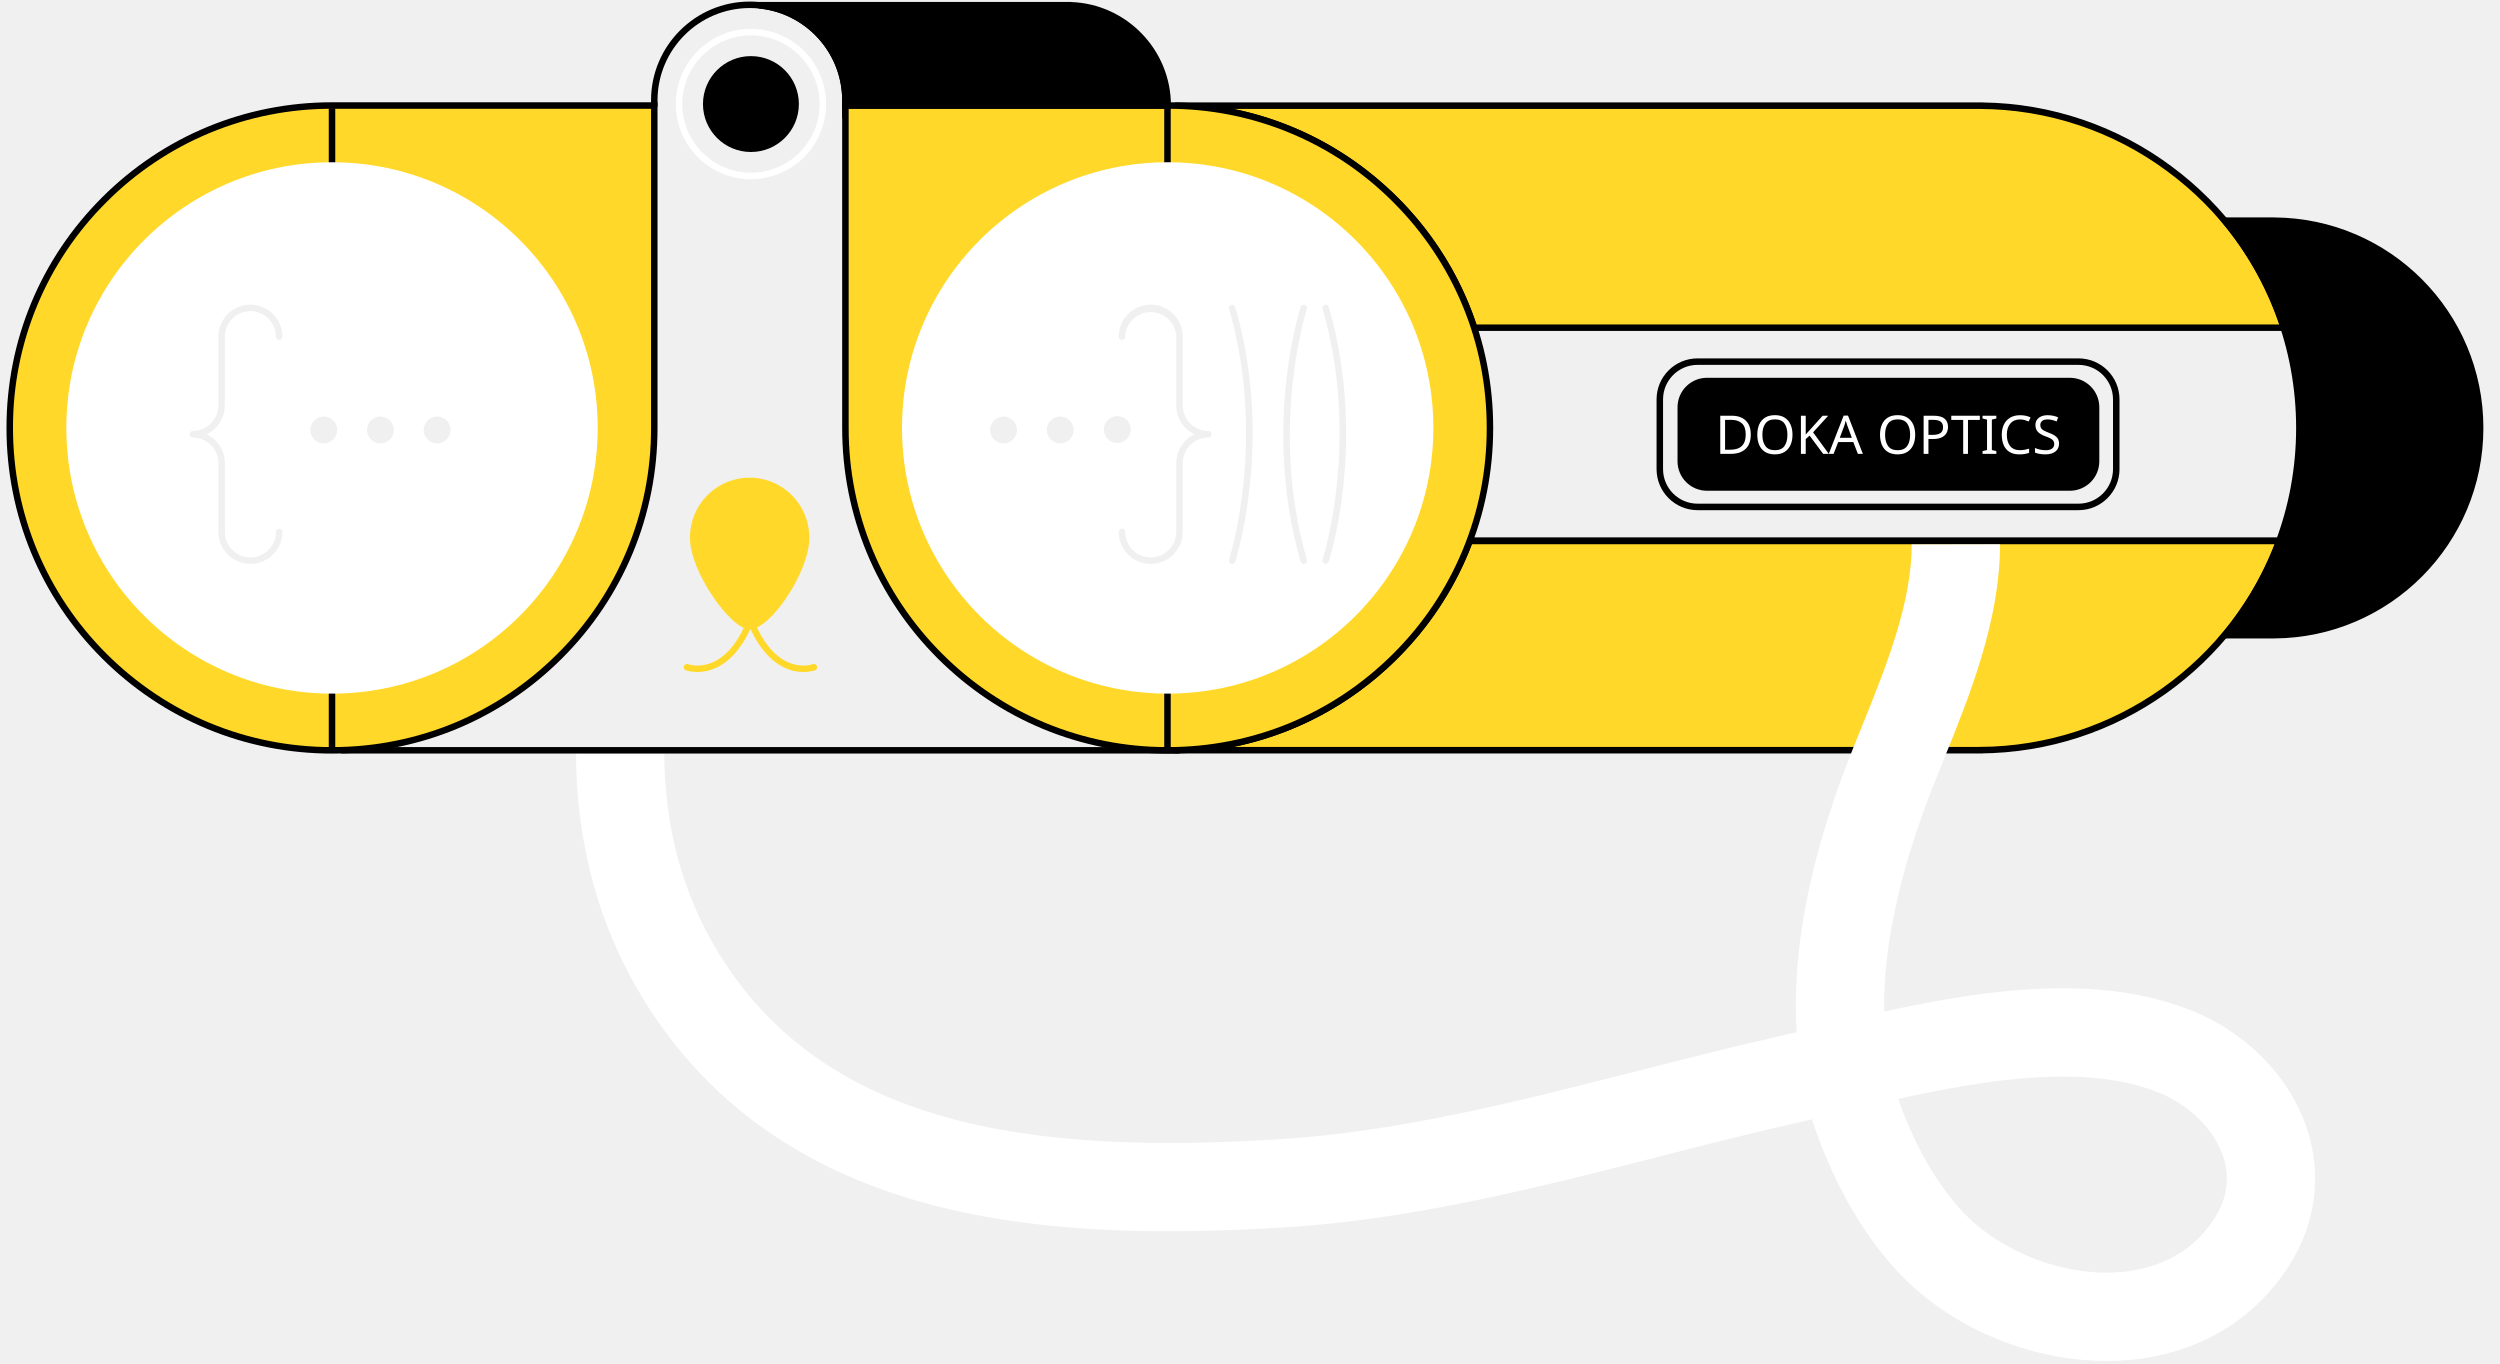
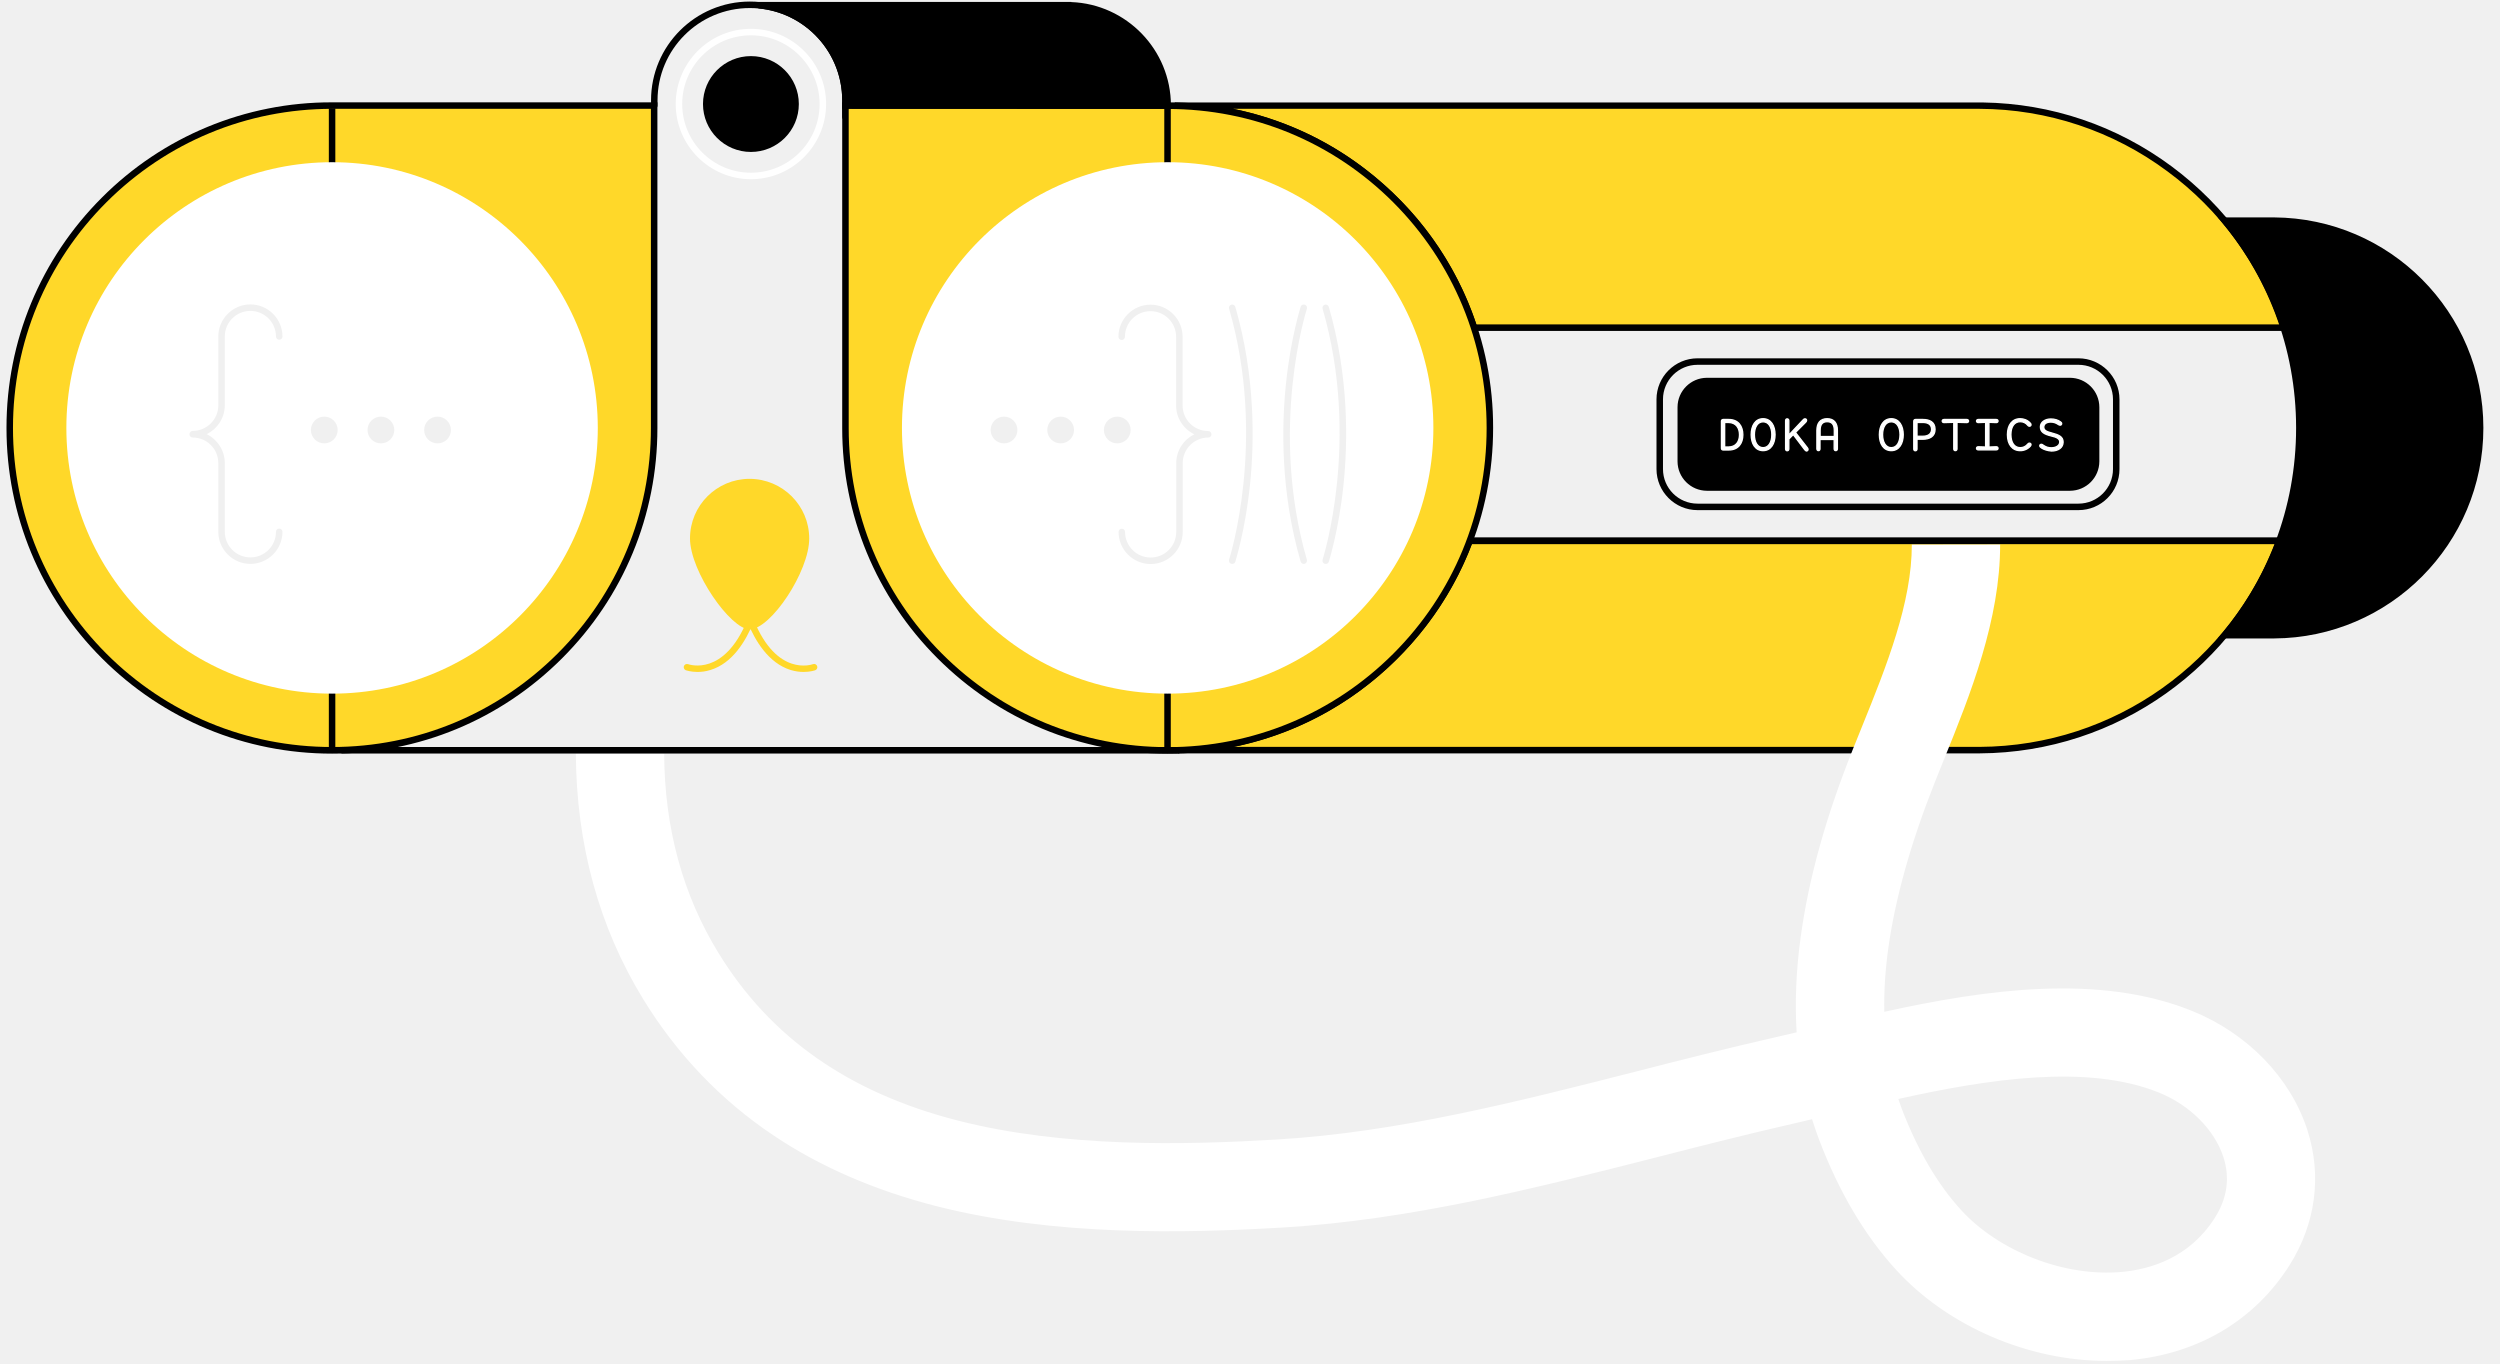
- <svg xmlns="http://www.w3.org/2000/svg" viewBox="0 0 1925 1050" xml:space="preserve">
-   <path fill="#FFD829" d="M1135.04 252.32h623.73c-32.31-98.79-124.94-170.28-234.37-170.94v-.02H907.14v.05c106.62 3.39 196.26 74.03 227.9 170.9z" />
-   <path d="M1762.22 254.82h-629l-.56-1.72a244.82 244.82 0 0 0-84.97-119.3 243.79 243.79 0 0 0-140.63-49.9l-2.42-.07V78.9l2.5-.05h619.76v.05a248.58 248.58 0 0 1 145.1 49.13 249.6 249.6 0 0 1 89.15 123.5l1.07 3.28zm-625.38-5h618.46a244.62 244.62 0 0 0-86.28-117.76 243.7 243.7 0 0 0-144.63-48.18l-2.49-.02H949.68a248.63 248.63 0 0 1 101.04 45.95 249.8 249.8 0 0 1 86.12 120.01z" />
-   <path fill="#FFD829" stroke="#000" stroke-width="5" stroke-miterlimit="10" d="M907.14 577.62v.04h617.26v-.02c105.8-.63 195.88-67.47 230.95-161.17h-623.73c-34.32 91.83-121.47 157.88-224.48 161.15z" />
-   <path fill="none" stroke="#000" stroke-width="5" stroke-linecap="round" stroke-linejoin="round" stroke-miterlimit="10" d="M503.8 81.26V77.3a73.59 73.59 0 0 1 73.6-73.6h0a73.59 73.59 0 0 1 73.58 73.6v12.8" />
-   <path d="M1751.11 167.43v-.01h-43.35c37.55 43.48 60.26 100.13 60.26 162.1s-22.71 118.6-60.26 162.08h43.35c89.07-.54 161.1-72.9 161.1-162.09s-72.03-161.54-161.1-162.08zm-134.65 187.85a22.67 22.67 0 0 1-22.6 22.6H1314.3a22.67 22.67 0 0 1-22.6-22.6V313.5a22.67 22.67 0 0 1 22.6-22.6h279.57a22.67 22.67 0 0 1 22.6 22.6v41.78z" />
-   <path d="M1600.45 392.83h-293.32a31.6 31.6 0 0 1-31.58-31.57v-53.74a31.6 31.6 0 0 1 31.57-31.57h293.33a31.6 31.6 0 0 1 31.57 31.57v53.74a31.61 31.61 0 0 1-31.57 31.57zm-293.33-111.88a26.6 26.6 0 0 0-26.57 26.57v53.74a26.6 26.6 0 0 0 26.57 26.57h293.33a26.6 26.6 0 0 0 26.57-26.57v-53.74a26.6 26.6 0 0 0-26.57-26.57h-293.33z" />
-   <text transform="translate(1320.62 349.46)" fill="#FFF" font-family="'PTMono-Bold'" font-size="41.1">DOKA OPTICS</text>
-   <path fill="#FFD829" d="M255.65 81.26C118.6 81.26 7.5 192.36 7.5 329.41v.2c0 137.05 111.1 248.15 248.15 248.15S503.8 466.66 503.8 329.61V81.26H255.65zm0 434.29c-102.74 0-186.03-83.3-186.03-186.04s83.29-186.03 186.03-186.03S441.7 226.77 441.7 329.5c0 102.75-83.3 186.04-186.04 186.04z" />
-   <path d="M255.65 580.26c-66.95 0-129.9-26.07-177.23-73.41S5 396.56 5 329.6v-.2c0-66.95 26.08-129.9 73.42-177.23 47.34-47.34 110.28-73.42 177.23-73.42H506.3V329.6c0 66.95-26.07 129.9-73.41 177.24s-110.28 73.41-177.24 73.41zm0-496.5a244.04 244.04 0 0 0-173.7 71.95 244.04 244.04 0 0 0-71.94 173.7v.2c0 65.62 25.55 127.3 71.94 173.7 46.4 46.4 108.09 71.95 173.7 71.95s127.3-25.55 173.7-71.95a244.04 244.04 0 0 0 71.95-173.7V83.76H255.65zm0 434.29c-103.96 0-188.53-84.58-188.53-188.54s84.57-188.53 188.53-188.53c103.96 0 188.54 84.57 188.54 188.53s-84.58 188.54-188.54 188.54zm0-372.07c-101.2 0-183.53 82.33-183.53 183.53s82.33 183.54 183.53 183.54S439.2 430.72 439.2 329.5s-82.33-183.53-183.54-183.53z" />
-   <path d="M253.15 83.44h5v45.94h-5zm0 446.59h5v45.94h-5z" />
-   <path fill="#FFF" d="M255.65 124.94c-112.98 0-204.57 91.59-204.57 204.57 0 112.99 91.59 204.58 204.57 204.58s204.58-91.6 204.58-204.58c0-112.98-91.6-204.57-204.58-204.57zm-82.5 231.7v52.92c0 10.84 8.82 19.65 19.65 19.65s19.66-8.81 19.66-19.65a2.5 2.5 0 1 1 5 0c0 13.6-11.06 24.65-24.66 24.65s-24.65-11.06-24.65-24.65v-52.93c0-10.86-8.83-19.7-19.69-19.7-1.38 0-2.5-1.11-2.5-2.5s1.12-2.58 2.5-2.58a19.68 19.68 0 0 0 19.66-19.66c0-.13 0-.27.03-.4v-52.57c0-13.6 11.06-24.65 24.65-24.65s24.66 11.06 24.66 24.65a2.5 2.5 0 1 1-5 0c0-10.83-8.82-19.65-19.66-19.65s-19.65 8.82-19.65 19.65v52.97c0 .15-.01.29-.04.43a24.69 24.69 0 0 1-13.92 21.77 24.73 24.73 0 0 1 13.96 22.24zm76.5-15.24a10.34 10.34 0 1 1 0-20.67 10.34 10.34 0 0 1 0 20.67zm43.64 0a10.34 10.34 0 1 1 0-20.67 10.34 10.34 0 0 1 0 20.67zm43.64 0a10.34 10.34 0 1 1 0-20.67 10.34 10.34 0 0 1 0 20.67z" />
-   <path fill="#FFD829" d="M899.12 81.26H650.97v248.35c0 137.05 111.1 248.15 248.14 248.15 137.05 0 248.15-111.1 248.15-248.15v-.2c0-137.05-111.1-248.15-248.14-248.15zm.83 442.85c-108.07 0-195.67-87.6-195.67-195.67s87.6-195.67 195.67-195.67 195.67 87.6 195.67 195.67-87.6 195.67-195.67 195.67z" />
-   <path d="M899.12 580.26c-66.96 0-129.9-26.07-177.24-73.41s-73.41-110.29-73.41-177.24V78.76H899.1c66.96 0 129.9 26.08 177.24 73.42s73.41 110.28 73.41 177.23v.2c0 66.95-26.07 129.9-73.41 177.24-47.34 47.34-110.28 73.41-177.23 73.41zM653.47 83.76v245.85c0 65.62 25.55 127.3 71.94 173.7a244.04 244.04 0 0 0 173.7 71.95c65.62 0 127.3-25.55 173.7-71.95a244.04 244.04 0 0 0 71.96-173.7v-.2c0-65.61-25.56-127.3-71.95-173.7a244.04 244.04 0 0 0-173.7-71.94H653.47zm246.48 442.85c-109.27 0-198.17-88.9-198.17-198.17s88.9-198.17 198.17-198.17 198.17 88.9 198.17 198.17-88.9 198.17-198.17 198.17zm0-391.34c-106.52 0-193.17 86.65-193.17 193.17s86.65 193.17 193.17 193.17c106.51 0 193.17-86.66 193.17-193.17s-86.66-193.17-193.17-193.17z" />
-   <path d="M896.46 80.36h5v49.33h-5zm0 447.24h5v49.33h-5z" />
-   <path fill="#FFF" d="M899.12 124.94c-112.99 0-204.58 91.59-204.58 204.57 0 112.99 91.59 204.58 204.58 204.58s204.57-91.6 204.57-204.58c0-112.98-91.59-204.57-204.58-204.57zM773.05 341.4a10.34 10.34 0 1 1 0-20.67 10.34 10.34 0 0 1 0 20.67zm43.64 0a10.34 10.34 0 1 1 0-20.67 10.34 10.34 0 0 1 0 20.67zm33.3-10.33a10.34 10.34 0 1 1 20.67 0 10.34 10.34 0 0 1-20.67 0zm80.41 5.86a19.68 19.68 0 0 0-19.65 19.66c0 .14-.01.27-.03.4v52.57c0 13.6-11.06 24.65-24.66 24.65s-24.65-11.06-24.65-24.65a2.5 2.5 0 1 1 5 0c0 10.83 8.82 19.65 19.65 19.65s19.66-8.82 19.66-19.65v-52.97c0-.15 0-.3.03-.43a24.7 24.7 0 0 1 13.93-21.77 24.73 24.73 0 0 1-13.96-22.24v-52.93a19.67 19.67 0 0 0-39.31 0 2.5 2.5 0 1 1-5 0c0-13.6 11.06-24.65 24.65-24.65s24.66 11.06 24.66 24.65v52.93c0 10.86 8.83 19.7 19.68 19.7 1.38 0 2.5 1.11 2.5 2.5s-1.12 2.58-2.5 2.58zm32.05 36.4c-3.72 35.62-11.26 58.93-11.33 59.16a2.5 2.5 0 0 1-4.76-1.56c.3-.9 29.34-92-.02-193.16a2.5 2.5 0 0 1 4.8-1.4c15.58 53.67 14.75 104.1 11.31 136.96zm42.15 60.78a2.5 2.5 0 0 1-3.1-1.7c-15.58-53.67-14.75-104.1-11.31-136.96 3.72-35.62 11.26-58.93 11.33-59.16a2.5 2.5 0 0 1 4.75 1.55c-.3.91-29.33 92.02.03 193.17a2.5 2.5 0 0 1-1.7 3.1zm29.87-60.78c-3.72 35.62-11.26 58.93-11.33 59.16a2.5 2.5 0 0 1-4.76-1.56c.3-.9 29.34-92-.02-193.16a2.5 2.5 0 0 1 4.8-1.4c15.58 53.67 14.75 104.1 11.31 136.96z" />
-   <path d="M650.98 77.29v3.92h248.13a77.19 77.19 0 0 0-76.72-77.19H584.11a73.59 73.59 0 0 1 66.87 73.27z" />
-   <path d="M901.61 83.7H648.48v-6.4a70.85 70.85 0 0 0-18.72-48.06A70.87 70.87 0 0 0 583.88 6.5l.23-5H824.9v.07c42.53 1.57 76.72 36.79 76.72 79.63v2.5zm-248.13-5h243.09c-1.33-39.78-34.1-71.94-74.2-72.18h-217a76.1 76.1 0 0 1 28.09 19.32 75.85 75.85 0 0 1 20.03 51.45v1.42z" />
-   <path fill="#FFF" d="M578.21 138a57.94 57.94 0 0 1-57.87-57.88c0-31.92 25.96-57.88 57.87-57.88S636.1 48.2 636.1 80.12a57.94 57.94 0 0 1-57.88 57.87zm0-110.76a52.94 52.94 0 0 0-52.87 52.88 52.94 52.94 0 0 0 52.87 52.87 52.93 52.93 0 0 0 52.88-52.87 52.94 52.94 0 0 0-52.88-52.88z" />
-   <circle cx="578.21" cy="80.12" r="36.92" />
-   <path fill="#FFF" d="M1622 1047.95c-59.92 0-121.86-26.4-161.81-69.93-24.1-26.27-44.1-59.97-59.43-100.19-2-5.24-3.83-10.58-5.5-16-5.04 1.19-10 2.34-14.88 3.45-34.2 7.78-69.27 16.73-103.19 25.39-93.66 23.91-190.52 48.64-289.6 54.5-76.46 4.53-175.93 6.73-267.06-16.64-47.21-12.11-89.26-30.4-124.98-54.36-40.45-27.13-74.16-62.39-100.19-104.79-34.02-55.4-51.48-119.03-51.9-189.12l68-.03c.34 57.49 14.42 108.9 41.85 153.57 40.03 65.2 100.26 107.35 184.11 128.86 82 21.03 174.63 18.87 246.16 14.64 92.58-5.48 186.23-29.4 276.8-52.52 34.34-8.76 69.85-17.83 104.93-25.8 5.87-1.34 11.9-2.75 18.1-4.23-1.42-23.25-.4-47.7 3.05-73.23 6.06-44.76 19.24-92.19 40.28-145 2.3-5.78 4.69-11.65 7.1-17.59 18.8-46.4 38.26-95.26 38.17-139.8l68-.15c.11 57.88-22.87 115.46-43.15 165.5-2.36 5.81-4.7 11.56-6.95 17.22-18.7 46.92-30.83 90.3-36.06 128.95a319.57 319.57 0 0 0-3.02 48.29c78.08-17.18 165.11-29.56 236.71-.78 42.79 17.2 76.11 51.54 89.14 91.86 11.33 35.06 6.45 71.97-13.74 103.94-26.84 42.48-70.58 68.48-123.19 73.2-5.87.53-11.8.79-17.74.79zm-160.35-201.76c.83 2.5 1.72 4.98 2.65 7.42 12.25 32.14 27.73 58.53 45.99 78.44 14.1 15.37 33.96 28.52 55.9 37.02 22.5 8.72 45.83 12.3 67.48 10.36 21.94-1.97 52.2-10.82 71.77-41.79 9.5-15.03 11.7-30.74 6.53-46.7-6.8-21.03-25.88-40.07-49.8-49.69-55.07-22.13-131.08-10.5-200.52 4.94z" />
-   <path d="M1131.47 413.97h632.89v5h-632.89z" />
-   <g fill="#FFD829">
-     <path d="M623.13 414.68c0 25.36-29.6 69.95-45.91 69.95-14.59 0-45.91-44.59-45.91-69.95a45.92 45.92 0 1 1 91.82 0z" />
-     <path d="M536.98 517.44c-5.25 0-8.7-1.25-8.92-1.33a2.5 2.5 0 0 1 1.75-4.69c1.17.43 27.81 9.54 45.46-33.79a2.5 2.5 0 1 1 4.63 1.89c-5.58 13.71-15.84 31.17-32.98 36.42a33.93 33.93 0 0 1-9.94 1.5z" />
-     <path d="M618.7 517.44c-2.86 0-6.25-.37-9.95-1.5-17.14-5.25-27.4-22.7-32.98-36.42a2.5 2.5 0 0 1 4.63-1.89c17.67 43.37 44.34 34.2 45.46 33.79a2.5 2.5 0 0 1 1.75 4.69c-.22.08-3.67 1.33-8.92 1.33z" />
+ <svg xmlns="http://www.w3.org/2000/svg" version="1.1" id="Layer_1" x="0" y="0" viewBox="0 0 1925 1050" style="enable-background:new 0 0 1925 1050" xml:space="preserve">
+   <style>.st0{fill:#ffd829}.st2,.st4{stroke-miterlimit:10}.st2{fill:none;stroke:#000;stroke-width:5;stroke-linecap:round;stroke-linejoin:round}.st4{stroke:#fff}.st4,.st5{fill:#fff}</style>
+   <path class="st0" d="M1135 252.3h623.7c-32.3-98.8-124.9-170.3-234.4-170.9H907.1c106.7 3.4 196.3 74 227.9 170.9z" />
+   <path d="M1762.2 254.8h-629l-.6-1.7c-15.5-47.6-44.9-88.8-85-119.3-40.8-31-89.4-48.3-140.6-49.9l-2.4-.1v-4.9h622.3c52.7.8 102.8 17.8 145.1 49.1 42.1 31.2 72.9 73.9 89.2 123.5l1 3.3zm-625.4-5h618.5A244.54 244.54 0 0 0 1669 132a243.64 243.64 0 0 0-144.6-48.2H949.7c36.5 7.5 70.9 23 101 46 40.4 30.7 70.1 72.2 86.1 120z" />
+   <path d="M907.1 577.6h617.3c105.8-.6 195.9-67.5 230.9-161.2h-623.7c-34.3 91.9-121.5 157.9-224.5 161.2z" style="fill:#ffd829;stroke:#000;stroke-width:5;stroke-miterlimit:10" />
+   <path class="st2" d="M503.8 81.3v-4a73.6 73.6 0 0 1 73.6-73.6h0A73.6 73.6 0 0 1 651 77.3v12.8" />
+   <path d="M1751.1 167.4h-43.4c37.6 43.5 60.3 100.1 60.3 162.1s-22.7 118.6-60.3 162.1h43.4c89.1-.5 161.1-72.9 161.1-162.1 0-89.2-72-161.5-161.1-162.1zM1616.5 355.3a22.7 22.7 0 0 1-22.6 22.6h-279.6a22.7 22.7 0 0 1-22.6-22.6v-41.8a22.7 22.7 0 0 1 22.6-22.6h279.6a22.7 22.7 0 0 1 22.6 22.6v41.8z" />
+   <path d="M1600.4 392.8h-293.3c-17.4 0-31.6-14.2-31.6-31.6v-53.7c0-17.4 14.2-31.6 31.6-31.6h293.3c17.4 0 31.6 14.2 31.6 31.6v53.7c0 17.5-14.1 31.6-31.6 31.6zm-293.3-111.9c-14.7 0-26.6 11.9-26.6 26.6v53.7c0 14.7 11.9 26.6 26.6 26.6h293.3c14.7 0 26.6-11.9 26.6-26.6v-53.7c0-14.7-11.9-26.6-26.6-26.6h-293.3z" />
+   <g style="enable-background:new">
+     <path class="st4" d="M1325.5 345.1v-20.8c0-.8.5-1.3 1.3-1.3h4.3c7.3 0 10.9 5 10.9 11.8 0 6.7-3.6 11.7-10.9 11.7h-4.3c-.8 0-1.3-.5-1.3-1.4zm2.5-.9h2.8c6.1 0 8.6-4.4 8.6-9.4 0-5.1-2.5-9.5-8.6-9.5h-2.8v18.9zM1348.4 334.7c0-6.9 3.2-12.3 9.2-12.3s9.2 5.4 9.2 12.3-3.2 12.3-9.2 12.3-9.2-5.3-9.2-12.3zm15.9 0c0-5.7-2.4-9.9-6.7-9.9s-6.7 4.2-6.7 9.9 2.4 10 6.7 10 6.7-4.3 6.7-10zM1389.5 346.1l-8.7-11.5-3.4 3.5v7.6c0 .9-.5 1.4-1.3 1.4-.7 0-1.2-.5-1.2-1.4v-21.8c0-.9.5-1.4 1.2-1.4s1.3.5 1.3 1.4V335l10.9-11.6c.5-.6.9-.9 1.6-.9.6 0 1.2.4 1.2 1.2 0 .5-.3.9-.7 1.4l-7.9 7.9 9.2 11.8c.4.5.5.8.5 1.3 0 .6-.5 1.2-1.3 1.2-.6-.3-.9-.5-1.4-1.2zM1399 345.6v-14.2c0-5.5 2.5-9 7.9-9s7.9 3.5 7.9 9v14.2c0 .9-.5 1.4-1.3 1.4-.7 0-1.2-.5-1.2-1.4v-7.2h-10.9v7.2c0 .9-.5 1.4-1.2 1.4s-1.2-.5-1.2-1.4zm7.9-20.9c-3.7 0-5.4 2.3-5.4 6.7v4.7h10.9v-4.7c0-4.4-1.7-6.7-5.5-6.7zM1447.1 334.7c0-6.9 3.2-12.3 9.2-12.3s9.2 5.4 9.2 12.3-3.2 12.3-9.2 12.3-9.2-5.3-9.2-12.3zm15.9 0c0-5.7-2.4-9.9-6.7-9.9s-6.7 4.2-6.7 9.9 2.4 10 6.7 10 6.7-4.3 6.7-10zM1474.9 323h5.8c5 0 9.3 1.9 9.3 7.6 0 5.5-4.3 7.6-9.3 7.6h-4.6v7.5c0 .9-.5 1.4-1.3 1.4s-1.2-.5-1.2-1.4v-21.3c0-.9.5-1.4 1.3-1.4zm1.2 12.9h4.6c3.7 0 6.6-1.6 6.6-5.3 0-3.8-2.9-5.3-6.6-5.3h-4.6v10.6zM1496.9 325.4c-.9 0-1.4-.5-1.4-1.2s.5-1.2 1.4-1.2h17.5c.9 0 1.4.5 1.4 1.2s-.5 1.2-1.4 1.2c-1.5 0-5.9-.1-7.5-.2v20.4c0 .9-.5 1.4-1.3 1.4s-1.2-.5-1.2-1.4v-20.4c-1.6.1-6 .2-7.5.2zM1523.3 325.4c-.9 0-1.4-.5-1.4-1.2s.5-1.2 1.4-1.2h13.8c.9 0 1.4.5 1.4 1.2s-.5 1.2-1.4 1.2c-1.2 0-4.2-.1-5.6-.2v19c1.4 0 4.4-.2 5.6-.2.9 0 1.4.5 1.4 1.2s-.5 1.2-1.4 1.2h-13.8c-.9 0-1.4-.5-1.4-1.2s.5-1.2 1.4-1.2c1.2 0 4.2.1 5.6.2v-19c-1.3.1-4.3.2-5.6.2zM1555.6 344.7c2.3 0 4.2-.9 5.8-2.8.4-.5.7-.7 1.3-.7.6 0 1.2.5 1.2 1.1 0 .5-.2.8-.5 1.2a10.3 10.3 0 0 1-7.9 3.5c-6.1 0-9.8-4.9-9.8-12.3s3.7-12.3 9.8-12.3c2.8 0 5.7 1 7.9 3.5.3.3.5.6.5 1.2 0 .7-.6 1.1-1.2 1.1s-.9-.2-1.3-.7a7.24 7.24 0 0 0-5.8-2.8c-4.3 0-7.2 3.5-7.2 9.9s2.8 10.1 7.2 10.1zM1572.2 345.1c-1.1-.7-1.6-1.2-1.6-1.9 0-.6.5-1.1 1.2-1.1.6 0 1 .3 2 1 1.6 1.1 3.5 1.7 5.7 1.7 3.3 0 6.5-1.5 6.5-4.5 0-2.5-2.5-3.7-6.5-4.6-5.4-1.3-8.4-3-8.4-7 0-3.7 3.6-6.1 8.1-6.1 2.8 0 5.6.8 7.5 2.3.5.4.8.7.8 1.3 0 .7-.5 1.2-1.2 1.2-.5 0-.9-.2-1.5-.6a9.9 9.9 0 0 0-5.7-1.8c-3.5 0-5.4 1.6-5.4 3.9 0 2.7 2.8 3.6 6.2 4.5 5.3 1.4 8.7 2.8 8.7 7 0 4.4-3.9 6.9-9 6.9-3.3-.3-5.8-1.2-7.4-2.2z" />
  </g>
-   <path fill="none" stroke="#000" stroke-width="5" stroke-linecap="round" stroke-linejoin="round" stroke-miterlimit="10" d="M907.14 577.72H263.68" />
+   <path class="st0" d="M255.7 81.3c-137 0-248.1 111.1-248.1 248.1v.2c0 137 111.1 248.1 248.1 248.1s248.1-111.1 248.1-248.1V81.3H255.7zm0 434.2c-102.7 0-186-83.3-186-186s83.3-186 186-186 186 83.3 186 186-83.3 186-186 186z" />
+   <path d="M255.7 580.3c-67 0-129.9-26.1-177.2-73.4S5 396.6 5 329.6v-.2c0-66.9 26.1-129.9 73.4-177.2a249.1 249.1 0 0 1 177.2-73.4h250.6v250.9c0 67-26.1 129.9-73.4 177.2s-110.2 73.4-177.1 73.4zm0-496.5c-65.6 0-127.3 25.6-173.7 71.9-46.4 46.4-72 108.1-72 173.7v.2c0 65.6 25.6 127.3 71.9 173.7 46.4 46.4 108.1 71.9 173.7 71.9s127.3-25.6 173.7-71.9c46.4-46.4 71.9-108.1 71.9-173.7V83.8H255.7zm0 434.2c-104 0-188.5-84.6-188.5-188.5S151.7 141 255.7 141s188.5 84.6 188.5 188.5S359.6 518 255.7 518zm0-372c-101.2 0-183.5 82.3-183.5 183.5S154.5 513 255.7 513s183.5-82.3 183.5-183.5S356.9 146 255.7 146z" />
+   <path d="M253.2 83.4h5v45.9h-5zM253.2 530h5v45.9h-5z" />
+   <path class="st5" d="M255.7 124.9c-113 0-204.6 91.6-204.6 204.6s91.6 204.6 204.6 204.6 204.6-91.6 204.6-204.6c-.1-113-91.7-204.6-204.6-204.6zm-82.6 231.7v52.9c0 10.8 8.8 19.7 19.7 19.7s19.7-8.8 19.7-19.7c0-1.4 1.1-2.5 2.5-2.5s2.5 1.1 2.5 2.5c0 13.6-11.1 24.7-24.7 24.7s-24.7-11.1-24.7-24.7v-52.9c0-10.9-8.8-19.7-19.7-19.7-1.4 0-2.5-1.1-2.5-2.5s1.1-2.6 2.5-2.6c10.8 0 19.7-8.8 19.7-19.7v-53c0-13.6 11.1-24.7 24.7-24.7s24.7 11.1 24.7 24.7c0 1.4-1.1 2.5-2.5 2.5s-2.5-1.1-2.5-2.5c0-10.8-8.8-19.7-19.7-19.7s-19.7 8.8-19.7 19.7v53.4c-.2 9.6-5.8 17.8-13.9 21.8 8.2 4.1 13.9 12.6 13.9 22.3zm76.6-15.2c-5.7 0-10.3-4.6-10.3-10.3s4.6-10.3 10.3-10.3 10.3 4.6 10.3 10.3c0 5.7-4.6 10.3-10.3 10.3zm43.6 0c-5.7 0-10.3-4.6-10.3-10.3s4.6-10.3 10.3-10.3 10.3 4.6 10.3 10.3c0 5.7-4.6 10.3-10.3 10.3zm43.6 0c-5.7 0-10.3-4.6-10.3-10.3s4.6-10.3 10.3-10.3 10.3 4.6 10.3 10.3c.1 5.7-4.6 10.3-10.3 10.3z" />
+   <g>
+     <path class="st0" d="M899.1 81.3H651v248.4c0 137 111.1 248.1 248.1 248.1s248.1-111.1 248.1-248.1v-.2c.1-137.1-111-248.2-248.1-248.2zm.8 442.8c-108.1 0-195.7-87.6-195.7-195.7s87.6-195.7 195.7-195.7 195.7 87.6 195.7 195.7-87.6 195.7-195.7 195.7z" />
+     <path d="M899.1 580.3c-67 0-129.9-26.1-177.2-73.4s-73.4-110.3-73.4-177.2V78.8h250.6c67 0 129.9 26.1 177.2 73.4a249.1 249.1 0 0 1 73.4 177.2v.2c0 67-26.1 129.9-73.4 177.2-47.3 47.4-110.2 73.5-177.2 73.5zM653.5 83.8v245.9c0 65.6 25.6 127.3 71.9 173.7 46.4 46.4 108.1 71.9 173.7 71.9s127.3-25.6 173.7-71.9c46.4-46.4 71.9-108.1 71.9-173.7v-.2c0-65.6-25.6-127.3-71.9-173.7-46.4-46.4-108.1-71.9-173.7-71.9l-245.6-.1zm246.4 442.8c-109.3 0-198.2-88.9-198.2-198.2s88.9-198.2 198.2-198.2 198.2 88.9 198.2 198.2-88.9 198.2-198.2 198.2zm0-391.3c-106.5 0-193.2 86.7-193.2 193.2s86.7 193.2 193.2 193.2c106.5 0 193.2-86.7 193.2-193.2s-86.6-193.2-193.2-193.2z" />
+     <path d="M896.5 80.4h5v49.3h-5zM896.5 527.6h5v49.3h-5z" />
+     <g>
+       <path class="st5" d="M899.1 124.9c-113 0-204.6 91.6-204.6 204.6s91.6 204.6 204.6 204.6 204.6-91.6 204.6-204.6-91.6-204.6-204.6-204.6zm-126 216.5c-5.7 0-10.3-4.6-10.3-10.3s4.6-10.3 10.3-10.3 10.3 4.6 10.3 10.3c0 5.7-4.6 10.3-10.3 10.3zm43.6 0c-5.7 0-10.3-4.6-10.3-10.3s4.6-10.3 10.3-10.3 10.3 4.6 10.3 10.3-4.6 10.3-10.3 10.3zm33.3-10.3c0-5.7 4.6-10.3 10.3-10.3s10.3 4.6 10.3 10.3-4.6 10.3-10.3 10.3-10.3-4.6-10.3-10.3zm80.4 5.8c-10.8 0-19.7 8.8-19.7 19.7v53c0 13.6-11.1 24.7-24.7 24.7s-24.7-11.1-24.7-24.7c0-1.4 1.1-2.5 2.5-2.5s2.5 1.1 2.5 2.5c0 10.8 8.8 19.7 19.7 19.7s19.7-8.8 19.7-19.7v-53.4c.2-9.6 5.8-17.8 13.9-21.8-8.3-4-14-12.5-14-22.2v-52.9c0-10.8-8.8-19.7-19.7-19.7s-19.7 8.8-19.7 19.7c0 1.4-1.1 2.5-2.5 2.5s-2.5-1.1-2.5-2.5c0-13.6 11.1-24.7 24.7-24.7s24.7 11.1 24.7 24.7v52.9c0 10.9 8.8 19.7 19.7 19.7 1.4 0 2.5 1.1 2.5 2.5s-1 2.5-2.4 2.5zm32.1 36.4c-3.7 35.6-11.3 58.9-11.3 59.2-.3 1.1-1.3 1.7-2.4 1.7-.3 0-.5 0-.8-.1-1.3-.4-2-1.8-1.6-3.2.3-.9 29.3-92 0-193.2-.4-1.3.4-2.7 1.7-3.1 1.3-.4 2.7.4 3.1 1.7 15.5 53.7 14.7 104.2 11.3 137zm42.1 60.8c-.2.1-.5.1-.7.1-1.1 0-2.1-.7-2.4-1.8-15.6-53.7-14.7-104.1-11.3-137 3.7-35.6 11.3-58.9 11.3-59.2.4-1.3 1.8-2 3.2-1.6 1.3.4 2 1.8 1.6 3.2-.3.9-29.3 92 0 193.2.4 1.3-.4 2.7-1.7 3.1zm29.9-60.8c-3.7 35.6-11.3 58.9-11.3 59.2-.3 1.1-1.3 1.7-2.4 1.7-.3 0-.5 0-.8-.1-1.3-.4-2-1.8-1.6-3.2.3-.9 29.3-92 0-193.2-.4-1.3.4-2.7 1.7-3.1 1.3-.4 2.7.4 3.1 1.7 15.5 53.7 14.7 104.2 11.3 137z" />
+     </g>
+   </g>
+   <g>
+     <path d="M651 77.3v3.9h248.1A77.2 77.2 0 0 0 822.4 4H584.1A73.62 73.62 0 0 1 651 77.3z" />
+     <path d="M901.6 83.7H648.5v-6.4c0-17.9-6.6-34.9-18.7-48.1a70.73 70.73 0 0 0-45.9-22.7l.2-5h240.8v.1c42.5 1.6 76.7 36.8 76.7 79.6v2.5zm-248.1-5h243.1c-1.3-39.8-34.1-71.9-74.2-72.2h-217a77.3 77.3 0 0 1 28.1 19.3c12.9 14.1 20 32.3 20 51.4v1.5z" />
+   </g>
+   <g>
+     <path class="st5" d="M578.2 138a58 58 0 0 1-57.9-57.9c0-31.9 26-57.9 57.9-57.9s57.9 26 57.9 57.9a58 58 0 0 1-57.9 57.9zm0-110.8c-29.2 0-52.9 23.7-52.9 52.9S549 133 578.2 133s52.9-23.7 52.9-52.9c0-29.1-23.7-52.9-52.9-52.9z" />
+   </g>
+   <g>
+     <circle cx="578.2" cy="80.1" r="36.9" />
+   </g>
+   <g>
+     <path class="st5" d="M1622 1047.9c-59.9 0-121.9-26.4-161.8-69.9-24.1-26.3-44.1-60-59.4-100.2-2-5.2-3.8-10.6-5.5-16-5 1.2-10 2.3-14.9 3.5-34.2 7.8-69.3 16.7-103.2 25.4-93.7 23.9-190.5 48.6-289.6 54.5-76.5 4.5-175.9 6.7-267.1-16.6-47.2-12.1-89.3-30.4-125-54.4-40.5-27.1-74.2-62.4-100.2-104.8-34-55.4-51.5-119-51.9-189.1h68c.3 57.5 14.4 108.9 41.9 153.6 40 65.2 100.3 107.4 184.1 128.9 82 21 174.6 18.9 246.2 14.6 92.6-5.5 186.2-29.4 276.8-52.5 34.3-8.8 69.9-17.8 104.9-25.8 5.9-1.3 11.9-2.7 18.1-4.2-1.4-23.3-.4-47.7 3.1-73.2 6.1-44.8 19.2-92.2 40.3-145 2.3-5.8 4.7-11.7 7.1-17.6 18.8-46.4 38.3-95.3 38.2-139.8l68-.1c.1 57.9-22.9 115.5-43.2 165.5-2.4 5.8-4.7 11.6-6.9 17.2-18.7 46.9-30.8 90.3-36.1 128.9-2.3 16.8-3.3 32.9-3 48.3 78.1-17.2 165.1-29.6 236.7-.8 42.8 17.2 76.1 51.5 89.1 91.9 11.3 35.1 6.4 72-13.7 103.9-26.8 42.5-70.6 68.5-123.2 73.2-5.9.4-11.9.6-17.8.6zm-160.3-201.7c.8 2.5 1.7 5 2.6 7.4 12.3 32.1 27.7 58.5 46 78.4 14.1 15.4 34 28.5 55.9 37 22.5 8.7 45.8 12.3 67.5 10.4 21.9-2 52.2-10.8 71.8-41.8 9.5-15 11.7-30.7 6.5-46.7-6.8-21-25.9-40.1-49.8-49.7-55.1-22.1-131.1-10.4-200.5 5z" />
+   </g>
+   <g>
+     <path d="M1131.5 414h632.9v5h-632.9z" />
+   </g>
+   <g>
+     <path class="st0" d="M623.1 414.7c0 25.4-29.6 69.9-45.9 69.9-14.6 0-45.9-44.6-45.9-70s20.6-45.9 45.9-45.9c25.4.1 45.9 20.6 45.9 46z" />
+     <path class="st0" d="M537 517.4c-5.3 0-8.7-1.3-8.9-1.3-1.3-.5-1.9-1.9-1.5-3.2.5-1.3 1.9-1.9 3.2-1.5 1.2.4 27.8 9.5 45.5-33.8.5-1.3 2-1.9 3.3-1.4 1.3.5 1.9 2 1.4 3.3-5.6 13.7-15.8 31.2-33 36.4-3.8 1.2-7.2 1.5-10 1.5z" />
+     <path class="st0" d="M618.7 517.4c-2.9 0-6.2-.4-9.9-1.5-17.1-5.3-27.4-22.7-33-36.4-.5-1.3.1-2.7 1.4-3.3 1.3-.5 2.7.1 3.3 1.4 17.7 43.4 44.3 34.2 45.5 33.8 1.3-.5 2.7.2 3.2 1.5s-.2 2.7-1.5 3.2c-.3.1-3.8 1.3-9 1.3z" />
+   </g>
+   <path class="st2" d="M907.1 577.7H263.7" />
</svg>
